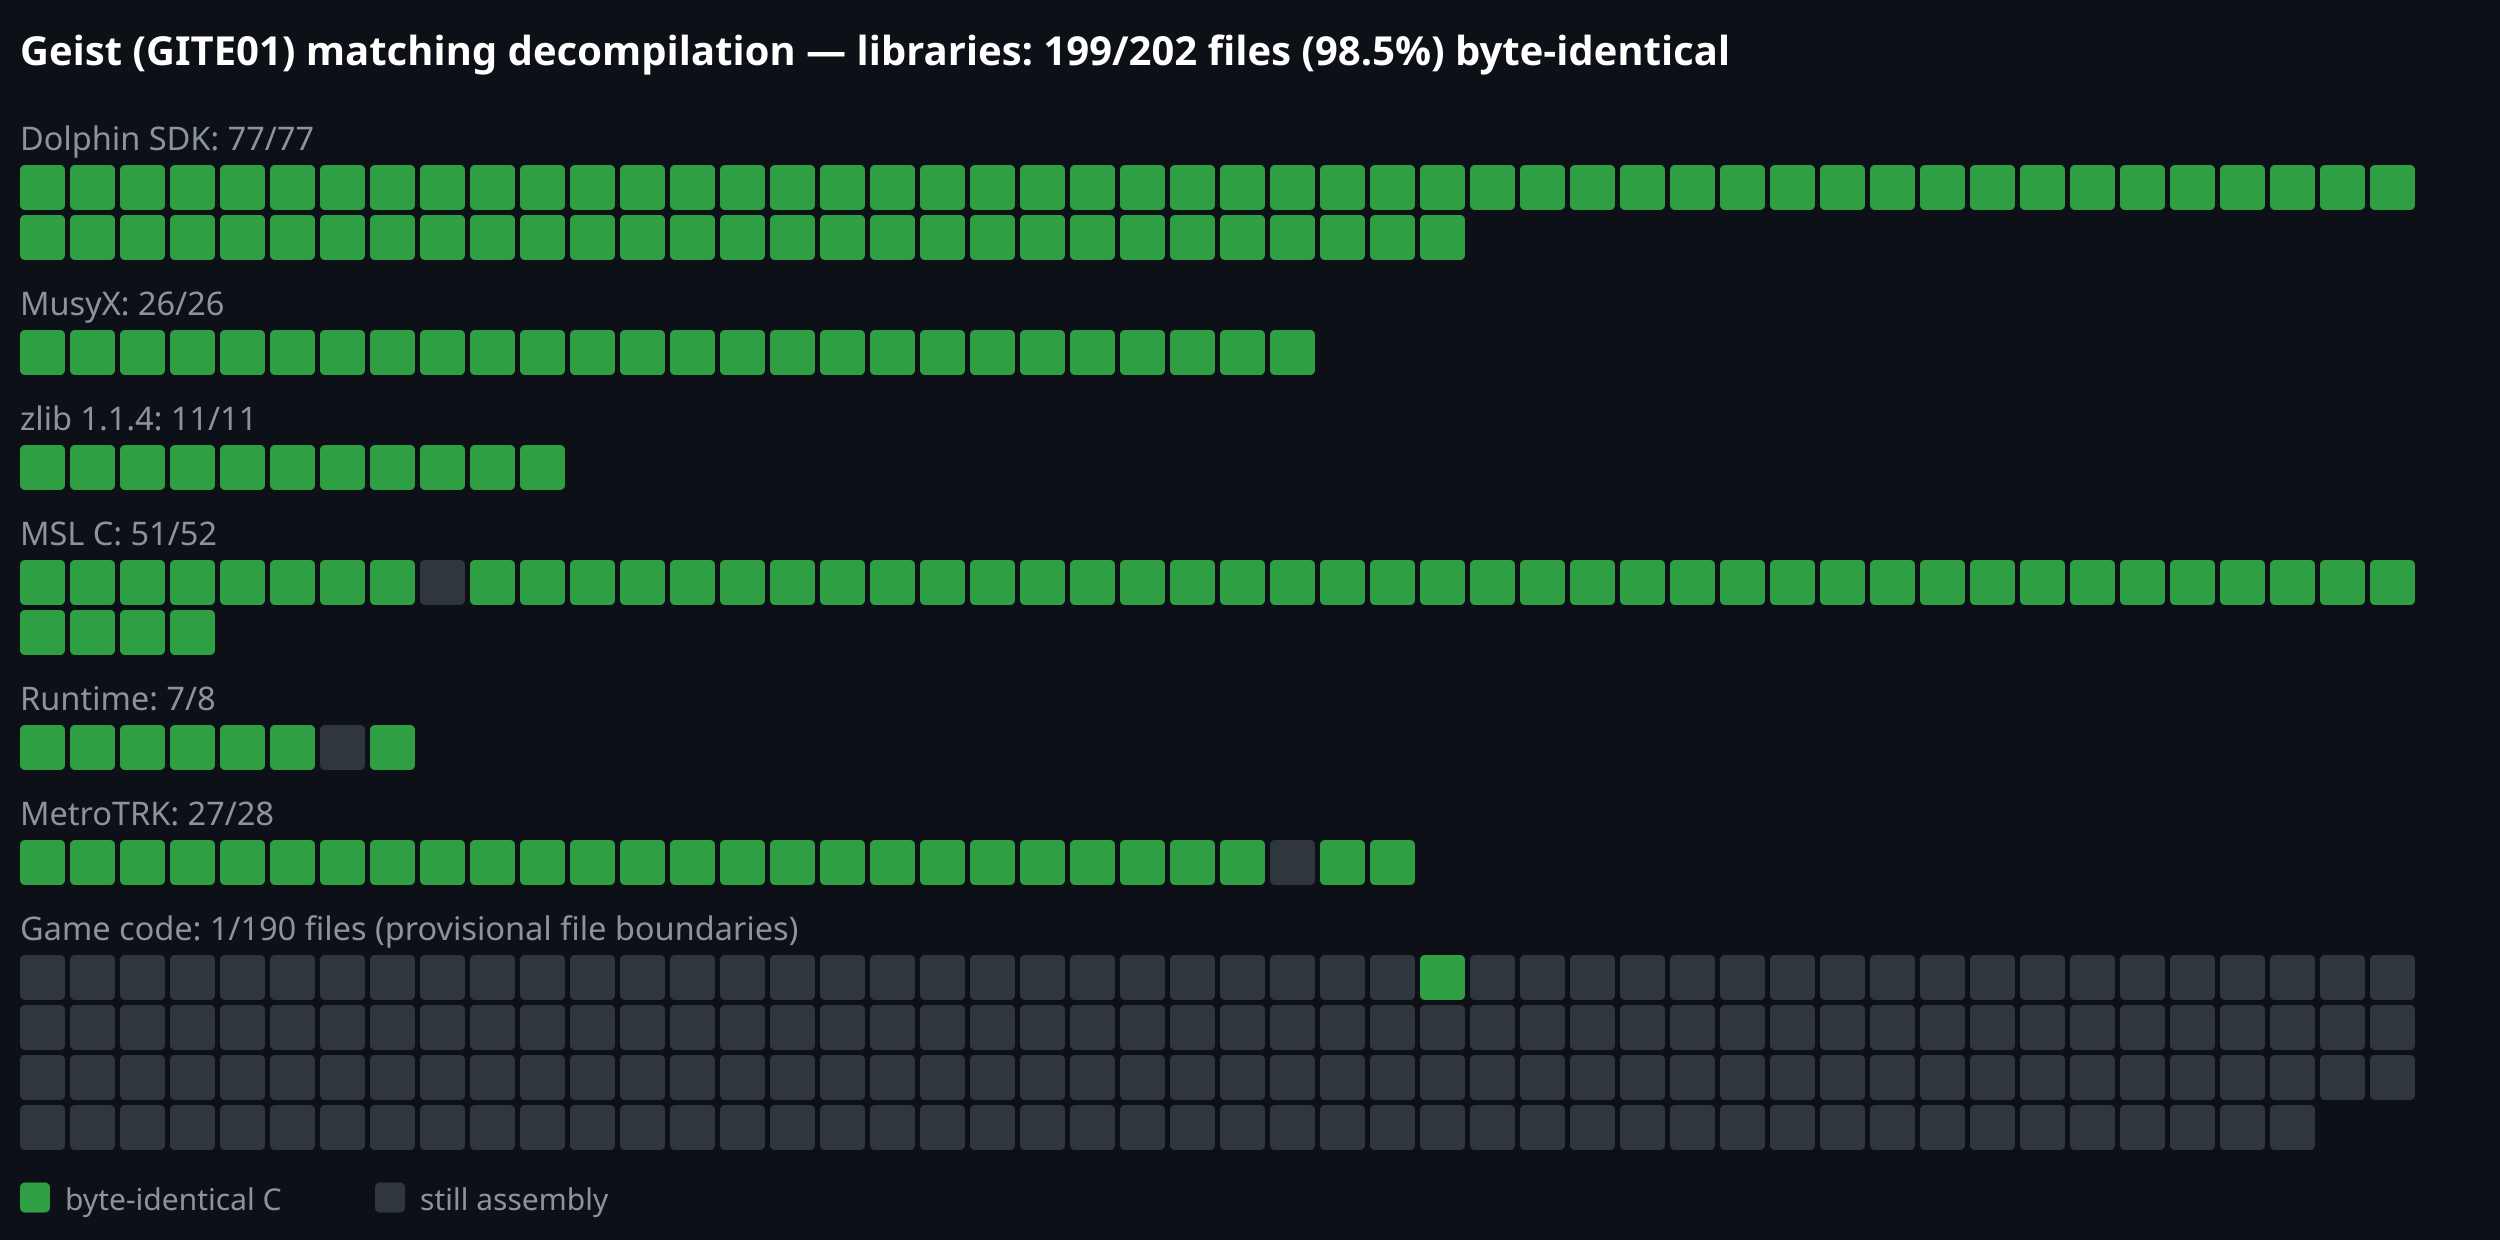
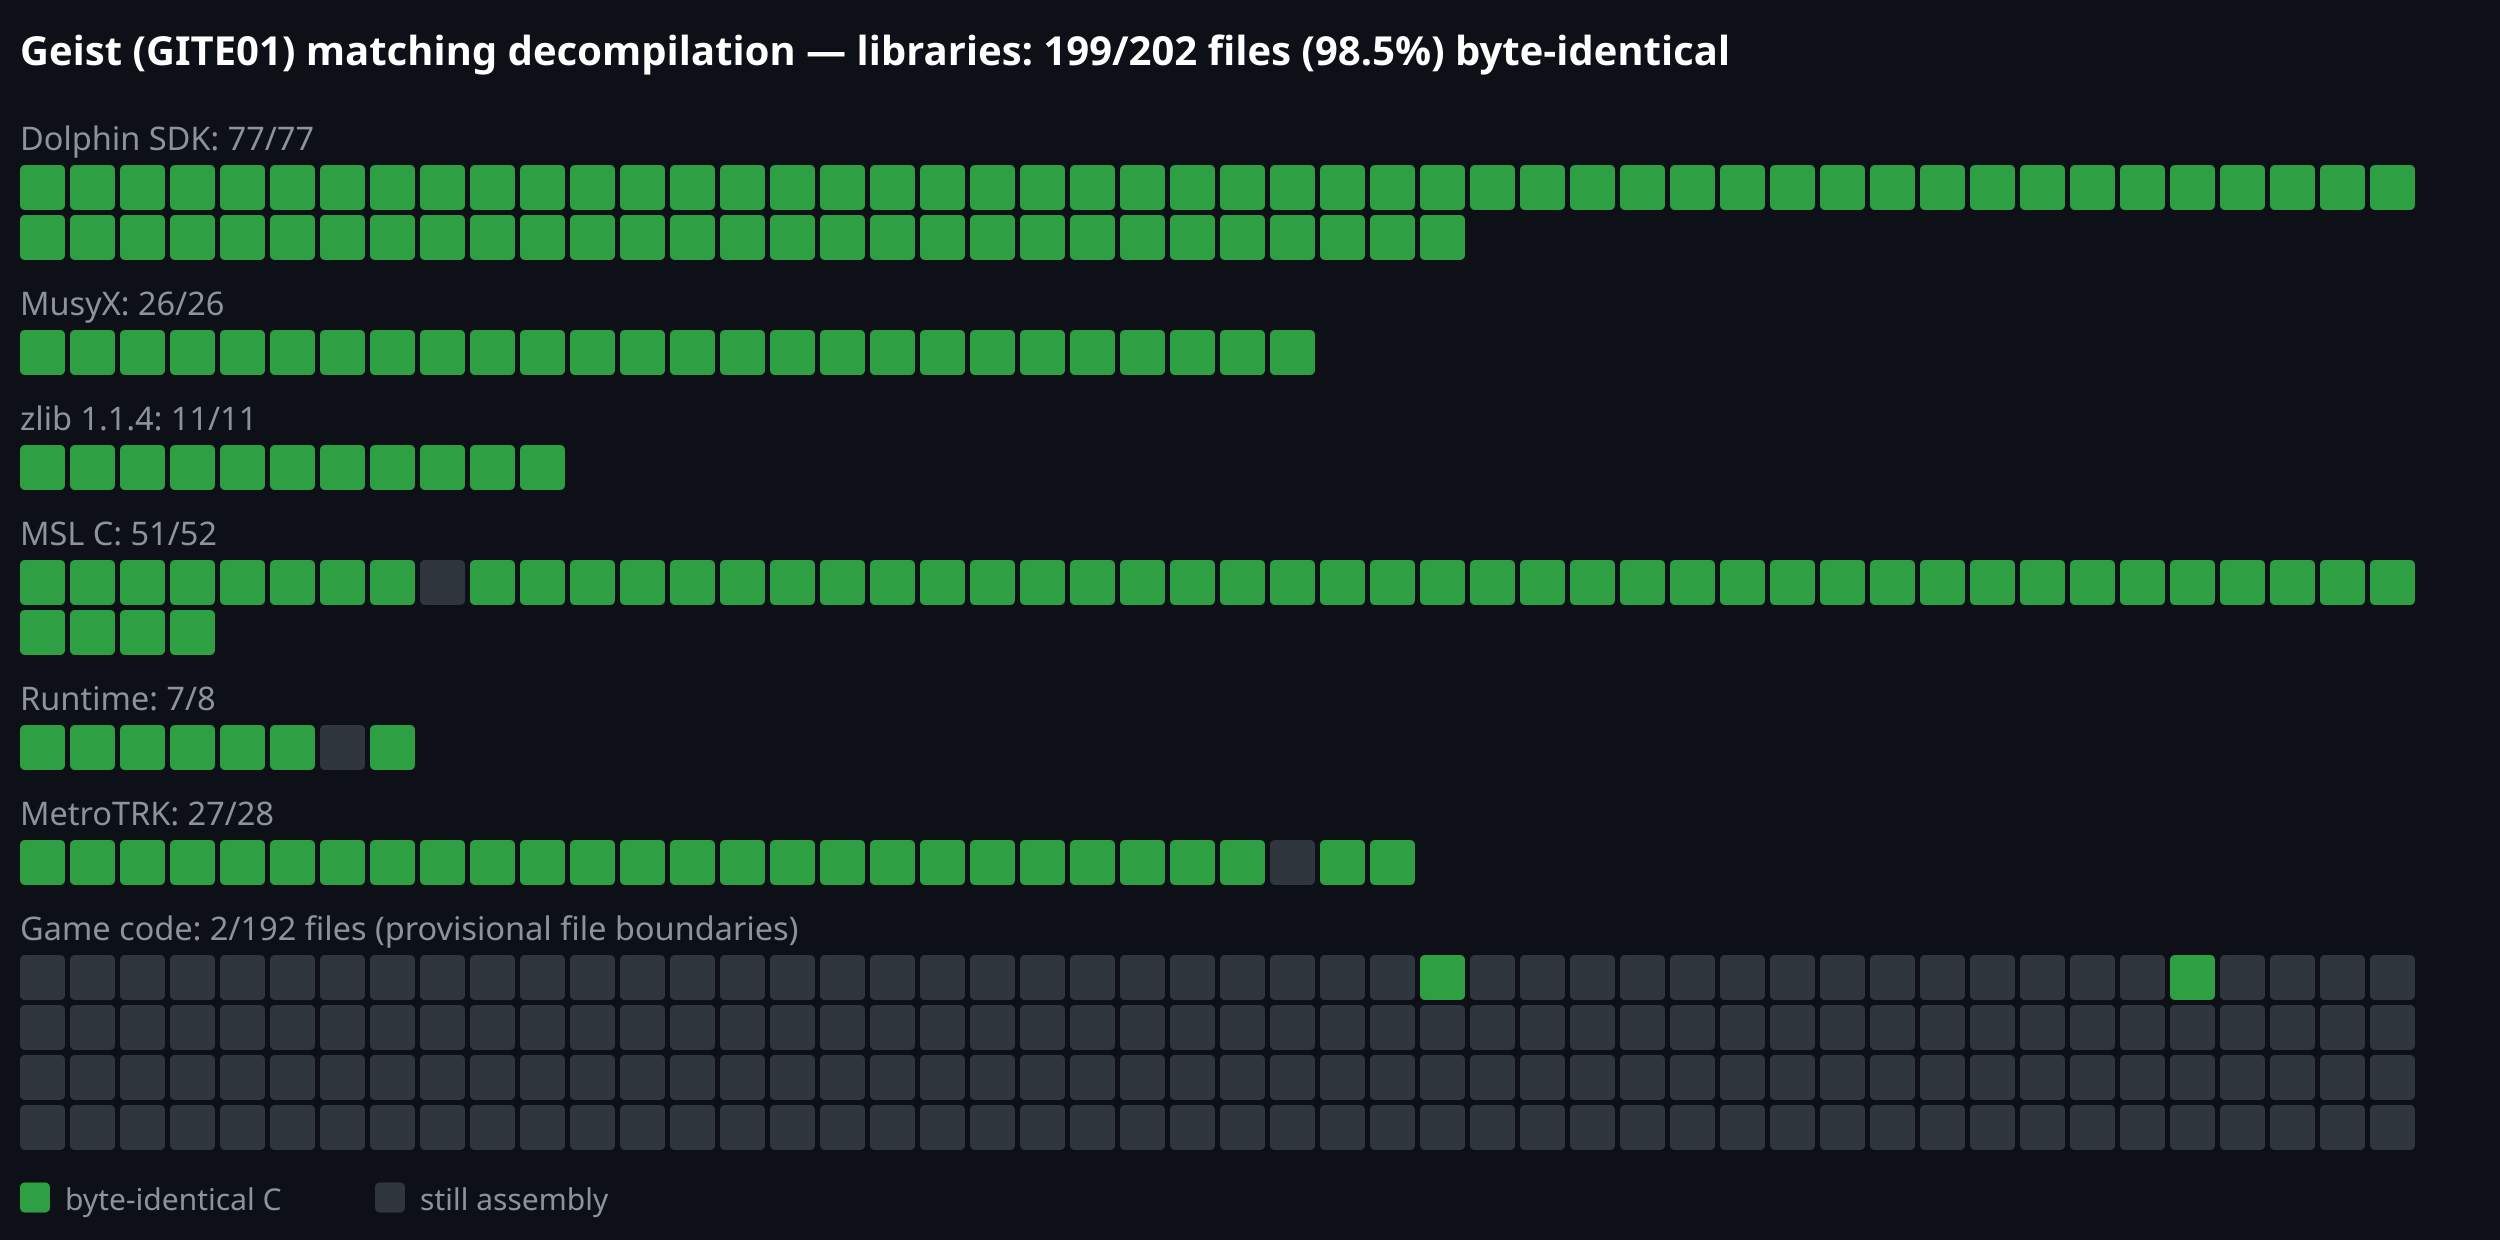
<svg xmlns="http://www.w3.org/2000/svg" viewBox="0 0 1000 496" width="1000" height="496">
  <rect width="1000" height="496" fill="#0d1117" />
  <text x="8" y="26" font-family="sans-serif" font-size="16" font-weight="bold" fill="#ffffff">Geist (GITE01) matching decompilation — libraries: 199/202 files (98.5%) byte-identical</text>
  <text x="8" y="60" font-family="sans-serif" font-size="13" font-weight="normal" fill="#8b949e">Dolphin SDK: 77/77</text>
  <rect x="8" y="66" width="18" height="18" rx="2" fill="#2ea043" />
  <rect x="28" y="66" width="18" height="18" rx="2" fill="#2ea043" />
  <rect x="48" y="66" width="18" height="18" rx="2" fill="#2ea043" />
  <rect x="68" y="66" width="18" height="18" rx="2" fill="#2ea043" />
  <rect x="88" y="66" width="18" height="18" rx="2" fill="#2ea043" />
  <rect x="108" y="66" width="18" height="18" rx="2" fill="#2ea043" />
  <rect x="128" y="66" width="18" height="18" rx="2" fill="#2ea043" />
  <rect x="148" y="66" width="18" height="18" rx="2" fill="#2ea043" />
  <rect x="168" y="66" width="18" height="18" rx="2" fill="#2ea043" />
  <rect x="188" y="66" width="18" height="18" rx="2" fill="#2ea043" />
  <rect x="208" y="66" width="18" height="18" rx="2" fill="#2ea043" />
  <rect x="228" y="66" width="18" height="18" rx="2" fill="#2ea043" />
  <rect x="248" y="66" width="18" height="18" rx="2" fill="#2ea043" />
  <rect x="268" y="66" width="18" height="18" rx="2" fill="#2ea043" />
  <rect x="288" y="66" width="18" height="18" rx="2" fill="#2ea043" />
  <rect x="308" y="66" width="18" height="18" rx="2" fill="#2ea043" />
  <rect x="328" y="66" width="18" height="18" rx="2" fill="#2ea043" />
  <rect x="348" y="66" width="18" height="18" rx="2" fill="#2ea043" />
  <rect x="368" y="66" width="18" height="18" rx="2" fill="#2ea043" />
  <rect x="388" y="66" width="18" height="18" rx="2" fill="#2ea043" />
  <rect x="408" y="66" width="18" height="18" rx="2" fill="#2ea043" />
  <rect x="428" y="66" width="18" height="18" rx="2" fill="#2ea043" />
  <rect x="448" y="66" width="18" height="18" rx="2" fill="#2ea043" />
  <rect x="468" y="66" width="18" height="18" rx="2" fill="#2ea043" />
  <rect x="488" y="66" width="18" height="18" rx="2" fill="#2ea043" />
  <rect x="508" y="66" width="18" height="18" rx="2" fill="#2ea043" />
  <rect x="528" y="66" width="18" height="18" rx="2" fill="#2ea043" />
  <rect x="548" y="66" width="18" height="18" rx="2" fill="#2ea043" />
  <rect x="568" y="66" width="18" height="18" rx="2" fill="#2ea043" />
  <rect x="588" y="66" width="18" height="18" rx="2" fill="#2ea043" />
  <rect x="608" y="66" width="18" height="18" rx="2" fill="#2ea043" />
  <rect x="628" y="66" width="18" height="18" rx="2" fill="#2ea043" />
  <rect x="648" y="66" width="18" height="18" rx="2" fill="#2ea043" />
  <rect x="668" y="66" width="18" height="18" rx="2" fill="#2ea043" />
  <rect x="688" y="66" width="18" height="18" rx="2" fill="#2ea043" />
  <rect x="708" y="66" width="18" height="18" rx="2" fill="#2ea043" />
  <rect x="728" y="66" width="18" height="18" rx="2" fill="#2ea043" />
  <rect x="748" y="66" width="18" height="18" rx="2" fill="#2ea043" />
  <rect x="768" y="66" width="18" height="18" rx="2" fill="#2ea043" />
  <rect x="788" y="66" width="18" height="18" rx="2" fill="#2ea043" />
  <rect x="808" y="66" width="18" height="18" rx="2" fill="#2ea043" />
  <rect x="828" y="66" width="18" height="18" rx="2" fill="#2ea043" />
  <rect x="848" y="66" width="18" height="18" rx="2" fill="#2ea043" />
  <rect x="868" y="66" width="18" height="18" rx="2" fill="#2ea043" />
  <rect x="888" y="66" width="18" height="18" rx="2" fill="#2ea043" />
  <rect x="908" y="66" width="18" height="18" rx="2" fill="#2ea043" />
  <rect x="928" y="66" width="18" height="18" rx="2" fill="#2ea043" />
  <rect x="948" y="66" width="18" height="18" rx="2" fill="#2ea043" />
  <rect x="8" y="86" width="18" height="18" rx="2" fill="#2ea043" />
  <rect x="28" y="86" width="18" height="18" rx="2" fill="#2ea043" />
  <rect x="48" y="86" width="18" height="18" rx="2" fill="#2ea043" />
  <rect x="68" y="86" width="18" height="18" rx="2" fill="#2ea043" />
  <rect x="88" y="86" width="18" height="18" rx="2" fill="#2ea043" />
  <rect x="108" y="86" width="18" height="18" rx="2" fill="#2ea043" />
  <rect x="128" y="86" width="18" height="18" rx="2" fill="#2ea043" />
  <rect x="148" y="86" width="18" height="18" rx="2" fill="#2ea043" />
  <rect x="168" y="86" width="18" height="18" rx="2" fill="#2ea043" />
  <rect x="188" y="86" width="18" height="18" rx="2" fill="#2ea043" />
  <rect x="208" y="86" width="18" height="18" rx="2" fill="#2ea043" />
  <rect x="228" y="86" width="18" height="18" rx="2" fill="#2ea043" />
  <rect x="248" y="86" width="18" height="18" rx="2" fill="#2ea043" />
  <rect x="268" y="86" width="18" height="18" rx="2" fill="#2ea043" />
  <rect x="288" y="86" width="18" height="18" rx="2" fill="#2ea043" />
  <rect x="308" y="86" width="18" height="18" rx="2" fill="#2ea043" />
  <rect x="328" y="86" width="18" height="18" rx="2" fill="#2ea043" />
  <rect x="348" y="86" width="18" height="18" rx="2" fill="#2ea043" />
  <rect x="368" y="86" width="18" height="18" rx="2" fill="#2ea043" />
  <rect x="388" y="86" width="18" height="18" rx="2" fill="#2ea043" />
  <rect x="408" y="86" width="18" height="18" rx="2" fill="#2ea043" />
  <rect x="428" y="86" width="18" height="18" rx="2" fill="#2ea043" />
  <rect x="448" y="86" width="18" height="18" rx="2" fill="#2ea043" />
  <rect x="468" y="86" width="18" height="18" rx="2" fill="#2ea043" />
  <rect x="488" y="86" width="18" height="18" rx="2" fill="#2ea043" />
  <rect x="508" y="86" width="18" height="18" rx="2" fill="#2ea043" />
  <rect x="528" y="86" width="18" height="18" rx="2" fill="#2ea043" />
  <rect x="548" y="86" width="18" height="18" rx="2" fill="#2ea043" />
  <rect x="568" y="86" width="18" height="18" rx="2" fill="#2ea043" />
  <text x="8" y="126" font-family="sans-serif" font-size="13" font-weight="normal" fill="#8b949e">MusyX: 26/26</text>
  <rect x="8" y="132" width="18" height="18" rx="2" fill="#2ea043" />
  <rect x="28" y="132" width="18" height="18" rx="2" fill="#2ea043" />
  <rect x="48" y="132" width="18" height="18" rx="2" fill="#2ea043" />
  <rect x="68" y="132" width="18" height="18" rx="2" fill="#2ea043" />
  <rect x="88" y="132" width="18" height="18" rx="2" fill="#2ea043" />
  <rect x="108" y="132" width="18" height="18" rx="2" fill="#2ea043" />
  <rect x="128" y="132" width="18" height="18" rx="2" fill="#2ea043" />
  <rect x="148" y="132" width="18" height="18" rx="2" fill="#2ea043" />
  <rect x="168" y="132" width="18" height="18" rx="2" fill="#2ea043" />
  <rect x="188" y="132" width="18" height="18" rx="2" fill="#2ea043" />
  <rect x="208" y="132" width="18" height="18" rx="2" fill="#2ea043" />
  <rect x="228" y="132" width="18" height="18" rx="2" fill="#2ea043" />
  <rect x="248" y="132" width="18" height="18" rx="2" fill="#2ea043" />
  <rect x="268" y="132" width="18" height="18" rx="2" fill="#2ea043" />
  <rect x="288" y="132" width="18" height="18" rx="2" fill="#2ea043" />
  <rect x="308" y="132" width="18" height="18" rx="2" fill="#2ea043" />
  <rect x="328" y="132" width="18" height="18" rx="2" fill="#2ea043" />
  <rect x="348" y="132" width="18" height="18" rx="2" fill="#2ea043" />
  <rect x="368" y="132" width="18" height="18" rx="2" fill="#2ea043" />
  <rect x="388" y="132" width="18" height="18" rx="2" fill="#2ea043" />
  <rect x="408" y="132" width="18" height="18" rx="2" fill="#2ea043" />
  <rect x="428" y="132" width="18" height="18" rx="2" fill="#2ea043" />
  <rect x="448" y="132" width="18" height="18" rx="2" fill="#2ea043" />
  <rect x="468" y="132" width="18" height="18" rx="2" fill="#2ea043" />
  <rect x="488" y="132" width="18" height="18" rx="2" fill="#2ea043" />
  <rect x="508" y="132" width="18" height="18" rx="2" fill="#2ea043" />
  <text x="8" y="172" font-family="sans-serif" font-size="13" font-weight="normal" fill="#8b949e">zlib 1.1.4: 11/11</text>
  <rect x="8" y="178" width="18" height="18" rx="2" fill="#2ea043" />
  <rect x="28" y="178" width="18" height="18" rx="2" fill="#2ea043" />
  <rect x="48" y="178" width="18" height="18" rx="2" fill="#2ea043" />
  <rect x="68" y="178" width="18" height="18" rx="2" fill="#2ea043" />
  <rect x="88" y="178" width="18" height="18" rx="2" fill="#2ea043" />
  <rect x="108" y="178" width="18" height="18" rx="2" fill="#2ea043" />
  <rect x="128" y="178" width="18" height="18" rx="2" fill="#2ea043" />
  <rect x="148" y="178" width="18" height="18" rx="2" fill="#2ea043" />
  <rect x="168" y="178" width="18" height="18" rx="2" fill="#2ea043" />
  <rect x="188" y="178" width="18" height="18" rx="2" fill="#2ea043" />
  <rect x="208" y="178" width="18" height="18" rx="2" fill="#2ea043" />
  <text x="8" y="218" font-family="sans-serif" font-size="13" font-weight="normal" fill="#8b949e">MSL C: 51/52</text>
  <rect x="8" y="224" width="18" height="18" rx="2" fill="#2ea043" />
  <rect x="28" y="224" width="18" height="18" rx="2" fill="#2ea043" />
  <rect x="48" y="224" width="18" height="18" rx="2" fill="#2ea043" />
  <rect x="68" y="224" width="18" height="18" rx="2" fill="#2ea043" />
  <rect x="88" y="224" width="18" height="18" rx="2" fill="#2ea043" />
  <rect x="108" y="224" width="18" height="18" rx="2" fill="#2ea043" />
  <rect x="128" y="224" width="18" height="18" rx="2" fill="#2ea043" />
  <rect x="148" y="224" width="18" height="18" rx="2" fill="#2ea043" />
  <rect x="168" y="224" width="18" height="18" rx="2" fill="#30363d" />
  <rect x="188" y="224" width="18" height="18" rx="2" fill="#2ea043" />
  <rect x="208" y="224" width="18" height="18" rx="2" fill="#2ea043" />
  <rect x="228" y="224" width="18" height="18" rx="2" fill="#2ea043" />
  <rect x="248" y="224" width="18" height="18" rx="2" fill="#2ea043" />
  <rect x="268" y="224" width="18" height="18" rx="2" fill="#2ea043" />
  <rect x="288" y="224" width="18" height="18" rx="2" fill="#2ea043" />
  <rect x="308" y="224" width="18" height="18" rx="2" fill="#2ea043" />
  <rect x="328" y="224" width="18" height="18" rx="2" fill="#2ea043" />
  <rect x="348" y="224" width="18" height="18" rx="2" fill="#2ea043" />
  <rect x="368" y="224" width="18" height="18" rx="2" fill="#2ea043" />
  <rect x="388" y="224" width="18" height="18" rx="2" fill="#2ea043" />
  <rect x="408" y="224" width="18" height="18" rx="2" fill="#2ea043" />
  <rect x="428" y="224" width="18" height="18" rx="2" fill="#2ea043" />
  <rect x="448" y="224" width="18" height="18" rx="2" fill="#2ea043" />
  <rect x="468" y="224" width="18" height="18" rx="2" fill="#2ea043" />
  <rect x="488" y="224" width="18" height="18" rx="2" fill="#2ea043" />
  <rect x="508" y="224" width="18" height="18" rx="2" fill="#2ea043" />
  <rect x="528" y="224" width="18" height="18" rx="2" fill="#2ea043" />
  <rect x="548" y="224" width="18" height="18" rx="2" fill="#2ea043" />
  <rect x="568" y="224" width="18" height="18" rx="2" fill="#2ea043" />
  <rect x="588" y="224" width="18" height="18" rx="2" fill="#2ea043" />
  <rect x="608" y="224" width="18" height="18" rx="2" fill="#2ea043" />
  <rect x="628" y="224" width="18" height="18" rx="2" fill="#2ea043" />
  <rect x="648" y="224" width="18" height="18" rx="2" fill="#2ea043" />
  <rect x="668" y="224" width="18" height="18" rx="2" fill="#2ea043" />
  <rect x="688" y="224" width="18" height="18" rx="2" fill="#2ea043" />
  <rect x="708" y="224" width="18" height="18" rx="2" fill="#2ea043" />
  <rect x="728" y="224" width="18" height="18" rx="2" fill="#2ea043" />
  <rect x="748" y="224" width="18" height="18" rx="2" fill="#2ea043" />
  <rect x="768" y="224" width="18" height="18" rx="2" fill="#2ea043" />
  <rect x="788" y="224" width="18" height="18" rx="2" fill="#2ea043" />
  <rect x="808" y="224" width="18" height="18" rx="2" fill="#2ea043" />
  <rect x="828" y="224" width="18" height="18" rx="2" fill="#2ea043" />
  <rect x="848" y="224" width="18" height="18" rx="2" fill="#2ea043" />
  <rect x="868" y="224" width="18" height="18" rx="2" fill="#2ea043" />
  <rect x="888" y="224" width="18" height="18" rx="2" fill="#2ea043" />
  <rect x="908" y="224" width="18" height="18" rx="2" fill="#2ea043" />
  <rect x="928" y="224" width="18" height="18" rx="2" fill="#2ea043" />
  <rect x="948" y="224" width="18" height="18" rx="2" fill="#2ea043" />
  <rect x="8" y="244" width="18" height="18" rx="2" fill="#2ea043" />
  <rect x="28" y="244" width="18" height="18" rx="2" fill="#2ea043" />
  <rect x="48" y="244" width="18" height="18" rx="2" fill="#2ea043" />
  <rect x="68" y="244" width="18" height="18" rx="2" fill="#2ea043" />
  <text x="8" y="284" font-family="sans-serif" font-size="13" font-weight="normal" fill="#8b949e">Runtime: 7/8</text>
  <rect x="8" y="290" width="18" height="18" rx="2" fill="#2ea043" />
  <rect x="28" y="290" width="18" height="18" rx="2" fill="#2ea043" />
  <rect x="48" y="290" width="18" height="18" rx="2" fill="#2ea043" />
  <rect x="68" y="290" width="18" height="18" rx="2" fill="#2ea043" />
  <rect x="88" y="290" width="18" height="18" rx="2" fill="#2ea043" />
  <rect x="108" y="290" width="18" height="18" rx="2" fill="#2ea043" />
  <rect x="128" y="290" width="18" height="18" rx="2" fill="#30363d" />
  <rect x="148" y="290" width="18" height="18" rx="2" fill="#2ea043" />
  <text x="8" y="330" font-family="sans-serif" font-size="13" font-weight="normal" fill="#8b949e">MetroTRK: 27/28</text>
  <rect x="8" y="336" width="18" height="18" rx="2" fill="#2ea043" />
  <rect x="28" y="336" width="18" height="18" rx="2" fill="#2ea043" />
  <rect x="48" y="336" width="18" height="18" rx="2" fill="#2ea043" />
  <rect x="68" y="336" width="18" height="18" rx="2" fill="#2ea043" />
  <rect x="88" y="336" width="18" height="18" rx="2" fill="#2ea043" />
  <rect x="108" y="336" width="18" height="18" rx="2" fill="#2ea043" />
  <rect x="128" y="336" width="18" height="18" rx="2" fill="#2ea043" />
  <rect x="148" y="336" width="18" height="18" rx="2" fill="#2ea043" />
  <rect x="168" y="336" width="18" height="18" rx="2" fill="#2ea043" />
  <rect x="188" y="336" width="18" height="18" rx="2" fill="#2ea043" />
  <rect x="208" y="336" width="18" height="18" rx="2" fill="#2ea043" />
  <rect x="228" y="336" width="18" height="18" rx="2" fill="#2ea043" />
  <rect x="248" y="336" width="18" height="18" rx="2" fill="#2ea043" />
  <rect x="268" y="336" width="18" height="18" rx="2" fill="#2ea043" />
  <rect x="288" y="336" width="18" height="18" rx="2" fill="#2ea043" />
  <rect x="308" y="336" width="18" height="18" rx="2" fill="#2ea043" />
  <rect x="328" y="336" width="18" height="18" rx="2" fill="#2ea043" />
  <rect x="348" y="336" width="18" height="18" rx="2" fill="#2ea043" />
  <rect x="368" y="336" width="18" height="18" rx="2" fill="#2ea043" />
  <rect x="388" y="336" width="18" height="18" rx="2" fill="#2ea043" />
  <rect x="408" y="336" width="18" height="18" rx="2" fill="#2ea043" />
  <rect x="428" y="336" width="18" height="18" rx="2" fill="#2ea043" />
  <rect x="448" y="336" width="18" height="18" rx="2" fill="#2ea043" />
  <rect x="468" y="336" width="18" height="18" rx="2" fill="#2ea043" />
  <rect x="488" y="336" width="18" height="18" rx="2" fill="#2ea043" />
  <rect x="508" y="336" width="18" height="18" rx="2" fill="#30363d" />
  <rect x="528" y="336" width="18" height="18" rx="2" fill="#2ea043" />
  <rect x="548" y="336" width="18" height="18" rx="2" fill="#2ea043" />
-   <text x="8" y="376" font-family="sans-serif" font-size="13" font-weight="normal" fill="#8b949e">Game code: 1/190 files (provisional file boundaries)</text>
+   <text x="8" y="376" font-family="sans-serif" font-size="13" font-weight="normal" fill="#8b949e">Game code: 2/192 files (provisional file boundaries)</text>
  <rect x="8" y="382" width="18" height="18" rx="2" fill="#30363d" />
  <rect x="28" y="382" width="18" height="18" rx="2" fill="#30363d" />
  <rect x="48" y="382" width="18" height="18" rx="2" fill="#30363d" />
  <rect x="68" y="382" width="18" height="18" rx="2" fill="#30363d" />
  <rect x="88" y="382" width="18" height="18" rx="2" fill="#30363d" />
  <rect x="108" y="382" width="18" height="18" rx="2" fill="#30363d" />
  <rect x="128" y="382" width="18" height="18" rx="2" fill="#30363d" />
  <rect x="148" y="382" width="18" height="18" rx="2" fill="#30363d" />
  <rect x="168" y="382" width="18" height="18" rx="2" fill="#30363d" />
  <rect x="188" y="382" width="18" height="18" rx="2" fill="#30363d" />
  <rect x="208" y="382" width="18" height="18" rx="2" fill="#30363d" />
  <rect x="228" y="382" width="18" height="18" rx="2" fill="#30363d" />
  <rect x="248" y="382" width="18" height="18" rx="2" fill="#30363d" />
  <rect x="268" y="382" width="18" height="18" rx="2" fill="#30363d" />
  <rect x="288" y="382" width="18" height="18" rx="2" fill="#30363d" />
  <rect x="308" y="382" width="18" height="18" rx="2" fill="#30363d" />
  <rect x="328" y="382" width="18" height="18" rx="2" fill="#30363d" />
  <rect x="348" y="382" width="18" height="18" rx="2" fill="#30363d" />
  <rect x="368" y="382" width="18" height="18" rx="2" fill="#30363d" />
  <rect x="388" y="382" width="18" height="18" rx="2" fill="#30363d" />
  <rect x="408" y="382" width="18" height="18" rx="2" fill="#30363d" />
  <rect x="428" y="382" width="18" height="18" rx="2" fill="#30363d" />
  <rect x="448" y="382" width="18" height="18" rx="2" fill="#30363d" />
  <rect x="468" y="382" width="18" height="18" rx="2" fill="#30363d" />
  <rect x="488" y="382" width="18" height="18" rx="2" fill="#30363d" />
  <rect x="508" y="382" width="18" height="18" rx="2" fill="#30363d" />
  <rect x="528" y="382" width="18" height="18" rx="2" fill="#30363d" />
  <rect x="548" y="382" width="18" height="18" rx="2" fill="#30363d" />
  <rect x="568" y="382" width="18" height="18" rx="2" fill="#2ea043" />
  <rect x="588" y="382" width="18" height="18" rx="2" fill="#30363d" />
  <rect x="608" y="382" width="18" height="18" rx="2" fill="#30363d" />
  <rect x="628" y="382" width="18" height="18" rx="2" fill="#30363d" />
  <rect x="648" y="382" width="18" height="18" rx="2" fill="#30363d" />
  <rect x="668" y="382" width="18" height="18" rx="2" fill="#30363d" />
  <rect x="688" y="382" width="18" height="18" rx="2" fill="#30363d" />
  <rect x="708" y="382" width="18" height="18" rx="2" fill="#30363d" />
  <rect x="728" y="382" width="18" height="18" rx="2" fill="#30363d" />
  <rect x="748" y="382" width="18" height="18" rx="2" fill="#30363d" />
  <rect x="768" y="382" width="18" height="18" rx="2" fill="#30363d" />
  <rect x="788" y="382" width="18" height="18" rx="2" fill="#30363d" />
  <rect x="808" y="382" width="18" height="18" rx="2" fill="#30363d" />
  <rect x="828" y="382" width="18" height="18" rx="2" fill="#30363d" />
  <rect x="848" y="382" width="18" height="18" rx="2" fill="#30363d" />
-   <rect x="868" y="382" width="18" height="18" rx="2" fill="#30363d" />
+   <rect x="868" y="382" width="18" height="18" rx="2" fill="#2ea043" />
  <rect x="888" y="382" width="18" height="18" rx="2" fill="#30363d" />
  <rect x="908" y="382" width="18" height="18" rx="2" fill="#30363d" />
  <rect x="928" y="382" width="18" height="18" rx="2" fill="#30363d" />
  <rect x="948" y="382" width="18" height="18" rx="2" fill="#30363d" />
  <rect x="8" y="402" width="18" height="18" rx="2" fill="#30363d" />
  <rect x="28" y="402" width="18" height="18" rx="2" fill="#30363d" />
  <rect x="48" y="402" width="18" height="18" rx="2" fill="#30363d" />
  <rect x="68" y="402" width="18" height="18" rx="2" fill="#30363d" />
  <rect x="88" y="402" width="18" height="18" rx="2" fill="#30363d" />
  <rect x="108" y="402" width="18" height="18" rx="2" fill="#30363d" />
  <rect x="128" y="402" width="18" height="18" rx="2" fill="#30363d" />
  <rect x="148" y="402" width="18" height="18" rx="2" fill="#30363d" />
  <rect x="168" y="402" width="18" height="18" rx="2" fill="#30363d" />
  <rect x="188" y="402" width="18" height="18" rx="2" fill="#30363d" />
  <rect x="208" y="402" width="18" height="18" rx="2" fill="#30363d" />
  <rect x="228" y="402" width="18" height="18" rx="2" fill="#30363d" />
  <rect x="248" y="402" width="18" height="18" rx="2" fill="#30363d" />
  <rect x="268" y="402" width="18" height="18" rx="2" fill="#30363d" />
  <rect x="288" y="402" width="18" height="18" rx="2" fill="#30363d" />
  <rect x="308" y="402" width="18" height="18" rx="2" fill="#30363d" />
  <rect x="328" y="402" width="18" height="18" rx="2" fill="#30363d" />
  <rect x="348" y="402" width="18" height="18" rx="2" fill="#30363d" />
  <rect x="368" y="402" width="18" height="18" rx="2" fill="#30363d" />
  <rect x="388" y="402" width="18" height="18" rx="2" fill="#30363d" />
  <rect x="408" y="402" width="18" height="18" rx="2" fill="#30363d" />
  <rect x="428" y="402" width="18" height="18" rx="2" fill="#30363d" />
  <rect x="448" y="402" width="18" height="18" rx="2" fill="#30363d" />
  <rect x="468" y="402" width="18" height="18" rx="2" fill="#30363d" />
  <rect x="488" y="402" width="18" height="18" rx="2" fill="#30363d" />
  <rect x="508" y="402" width="18" height="18" rx="2" fill="#30363d" />
  <rect x="528" y="402" width="18" height="18" rx="2" fill="#30363d" />
  <rect x="548" y="402" width="18" height="18" rx="2" fill="#30363d" />
  <rect x="568" y="402" width="18" height="18" rx="2" fill="#30363d" />
  <rect x="588" y="402" width="18" height="18" rx="2" fill="#30363d" />
  <rect x="608" y="402" width="18" height="18" rx="2" fill="#30363d" />
  <rect x="628" y="402" width="18" height="18" rx="2" fill="#30363d" />
  <rect x="648" y="402" width="18" height="18" rx="2" fill="#30363d" />
  <rect x="668" y="402" width="18" height="18" rx="2" fill="#30363d" />
  <rect x="688" y="402" width="18" height="18" rx="2" fill="#30363d" />
  <rect x="708" y="402" width="18" height="18" rx="2" fill="#30363d" />
  <rect x="728" y="402" width="18" height="18" rx="2" fill="#30363d" />
  <rect x="748" y="402" width="18" height="18" rx="2" fill="#30363d" />
  <rect x="768" y="402" width="18" height="18" rx="2" fill="#30363d" />
  <rect x="788" y="402" width="18" height="18" rx="2" fill="#30363d" />
  <rect x="808" y="402" width="18" height="18" rx="2" fill="#30363d" />
  <rect x="828" y="402" width="18" height="18" rx="2" fill="#30363d" />
  <rect x="848" y="402" width="18" height="18" rx="2" fill="#30363d" />
  <rect x="868" y="402" width="18" height="18" rx="2" fill="#30363d" />
  <rect x="888" y="402" width="18" height="18" rx="2" fill="#30363d" />
  <rect x="908" y="402" width="18" height="18" rx="2" fill="#30363d" />
  <rect x="928" y="402" width="18" height="18" rx="2" fill="#30363d" />
  <rect x="948" y="402" width="18" height="18" rx="2" fill="#30363d" />
  <rect x="8" y="422" width="18" height="18" rx="2" fill="#30363d" />
  <rect x="28" y="422" width="18" height="18" rx="2" fill="#30363d" />
  <rect x="48" y="422" width="18" height="18" rx="2" fill="#30363d" />
  <rect x="68" y="422" width="18" height="18" rx="2" fill="#30363d" />
  <rect x="88" y="422" width="18" height="18" rx="2" fill="#30363d" />
  <rect x="108" y="422" width="18" height="18" rx="2" fill="#30363d" />
  <rect x="128" y="422" width="18" height="18" rx="2" fill="#30363d" />
  <rect x="148" y="422" width="18" height="18" rx="2" fill="#30363d" />
  <rect x="168" y="422" width="18" height="18" rx="2" fill="#30363d" />
  <rect x="188" y="422" width="18" height="18" rx="2" fill="#30363d" />
  <rect x="208" y="422" width="18" height="18" rx="2" fill="#30363d" />
  <rect x="228" y="422" width="18" height="18" rx="2" fill="#30363d" />
  <rect x="248" y="422" width="18" height="18" rx="2" fill="#30363d" />
  <rect x="268" y="422" width="18" height="18" rx="2" fill="#30363d" />
  <rect x="288" y="422" width="18" height="18" rx="2" fill="#30363d" />
  <rect x="308" y="422" width="18" height="18" rx="2" fill="#30363d" />
  <rect x="328" y="422" width="18" height="18" rx="2" fill="#30363d" />
  <rect x="348" y="422" width="18" height="18" rx="2" fill="#30363d" />
  <rect x="368" y="422" width="18" height="18" rx="2" fill="#30363d" />
  <rect x="388" y="422" width="18" height="18" rx="2" fill="#30363d" />
  <rect x="408" y="422" width="18" height="18" rx="2" fill="#30363d" />
  <rect x="428" y="422" width="18" height="18" rx="2" fill="#30363d" />
  <rect x="448" y="422" width="18" height="18" rx="2" fill="#30363d" />
  <rect x="468" y="422" width="18" height="18" rx="2" fill="#30363d" />
  <rect x="488" y="422" width="18" height="18" rx="2" fill="#30363d" />
  <rect x="508" y="422" width="18" height="18" rx="2" fill="#30363d" />
  <rect x="528" y="422" width="18" height="18" rx="2" fill="#30363d" />
  <rect x="548" y="422" width="18" height="18" rx="2" fill="#30363d" />
  <rect x="568" y="422" width="18" height="18" rx="2" fill="#30363d" />
  <rect x="588" y="422" width="18" height="18" rx="2" fill="#30363d" />
  <rect x="608" y="422" width="18" height="18" rx="2" fill="#30363d" />
  <rect x="628" y="422" width="18" height="18" rx="2" fill="#30363d" />
  <rect x="648" y="422" width="18" height="18" rx="2" fill="#30363d" />
  <rect x="668" y="422" width="18" height="18" rx="2" fill="#30363d" />
  <rect x="688" y="422" width="18" height="18" rx="2" fill="#30363d" />
  <rect x="708" y="422" width="18" height="18" rx="2" fill="#30363d" />
  <rect x="728" y="422" width="18" height="18" rx="2" fill="#30363d" />
  <rect x="748" y="422" width="18" height="18" rx="2" fill="#30363d" />
  <rect x="768" y="422" width="18" height="18" rx="2" fill="#30363d" />
  <rect x="788" y="422" width="18" height="18" rx="2" fill="#30363d" />
  <rect x="808" y="422" width="18" height="18" rx="2" fill="#30363d" />
  <rect x="828" y="422" width="18" height="18" rx="2" fill="#30363d" />
  <rect x="848" y="422" width="18" height="18" rx="2" fill="#30363d" />
  <rect x="868" y="422" width="18" height="18" rx="2" fill="#30363d" />
  <rect x="888" y="422" width="18" height="18" rx="2" fill="#30363d" />
  <rect x="908" y="422" width="18" height="18" rx="2" fill="#30363d" />
  <rect x="928" y="422" width="18" height="18" rx="2" fill="#30363d" />
  <rect x="948" y="422" width="18" height="18" rx="2" fill="#30363d" />
  <rect x="8" y="442" width="18" height="18" rx="2" fill="#30363d" />
  <rect x="28" y="442" width="18" height="18" rx="2" fill="#30363d" />
  <rect x="48" y="442" width="18" height="18" rx="2" fill="#30363d" />
  <rect x="68" y="442" width="18" height="18" rx="2" fill="#30363d" />
  <rect x="88" y="442" width="18" height="18" rx="2" fill="#30363d" />
  <rect x="108" y="442" width="18" height="18" rx="2" fill="#30363d" />
  <rect x="128" y="442" width="18" height="18" rx="2" fill="#30363d" />
  <rect x="148" y="442" width="18" height="18" rx="2" fill="#30363d" />
  <rect x="168" y="442" width="18" height="18" rx="2" fill="#30363d" />
  <rect x="188" y="442" width="18" height="18" rx="2" fill="#30363d" />
  <rect x="208" y="442" width="18" height="18" rx="2" fill="#30363d" />
  <rect x="228" y="442" width="18" height="18" rx="2" fill="#30363d" />
  <rect x="248" y="442" width="18" height="18" rx="2" fill="#30363d" />
  <rect x="268" y="442" width="18" height="18" rx="2" fill="#30363d" />
  <rect x="288" y="442" width="18" height="18" rx="2" fill="#30363d" />
  <rect x="308" y="442" width="18" height="18" rx="2" fill="#30363d" />
  <rect x="328" y="442" width="18" height="18" rx="2" fill="#30363d" />
  <rect x="348" y="442" width="18" height="18" rx="2" fill="#30363d" />
  <rect x="368" y="442" width="18" height="18" rx="2" fill="#30363d" />
  <rect x="388" y="442" width="18" height="18" rx="2" fill="#30363d" />
  <rect x="408" y="442" width="18" height="18" rx="2" fill="#30363d" />
  <rect x="428" y="442" width="18" height="18" rx="2" fill="#30363d" />
  <rect x="448" y="442" width="18" height="18" rx="2" fill="#30363d" />
  <rect x="468" y="442" width="18" height="18" rx="2" fill="#30363d" />
  <rect x="488" y="442" width="18" height="18" rx="2" fill="#30363d" />
  <rect x="508" y="442" width="18" height="18" rx="2" fill="#30363d" />
  <rect x="528" y="442" width="18" height="18" rx="2" fill="#30363d" />
  <rect x="548" y="442" width="18" height="18" rx="2" fill="#30363d" />
  <rect x="568" y="442" width="18" height="18" rx="2" fill="#30363d" />
  <rect x="588" y="442" width="18" height="18" rx="2" fill="#30363d" />
  <rect x="608" y="442" width="18" height="18" rx="2" fill="#30363d" />
  <rect x="628" y="442" width="18" height="18" rx="2" fill="#30363d" />
  <rect x="648" y="442" width="18" height="18" rx="2" fill="#30363d" />
  <rect x="668" y="442" width="18" height="18" rx="2" fill="#30363d" />
  <rect x="688" y="442" width="18" height="18" rx="2" fill="#30363d" />
  <rect x="708" y="442" width="18" height="18" rx="2" fill="#30363d" />
  <rect x="728" y="442" width="18" height="18" rx="2" fill="#30363d" />
  <rect x="748" y="442" width="18" height="18" rx="2" fill="#30363d" />
  <rect x="768" y="442" width="18" height="18" rx="2" fill="#30363d" />
  <rect x="788" y="442" width="18" height="18" rx="2" fill="#30363d" />
  <rect x="808" y="442" width="18" height="18" rx="2" fill="#30363d" />
  <rect x="828" y="442" width="18" height="18" rx="2" fill="#30363d" />
  <rect x="848" y="442" width="18" height="18" rx="2" fill="#30363d" />
  <rect x="868" y="442" width="18" height="18" rx="2" fill="#30363d" />
  <rect x="888" y="442" width="18" height="18" rx="2" fill="#30363d" />
  <rect x="908" y="442" width="18" height="18" rx="2" fill="#30363d" />
+   <rect x="928" y="442" width="18" height="18" rx="2" fill="#30363d" />
+   <rect x="948" y="442" width="18" height="18" rx="2" fill="#30363d" />
  <rect x="8" y="473" width="12" height="12" rx="2" fill="#2ea043" />
  <text x="26" y="484" font-family="sans-serif" font-size="12" font-weight="normal" fill="#8b949e">byte-identical C</text>
  <rect x="150" y="473" width="12" height="12" rx="2" fill="#30363d" />
  <text x="168" y="484" font-family="sans-serif" font-size="12" font-weight="normal" fill="#8b949e">still assembly</text>
</svg>
